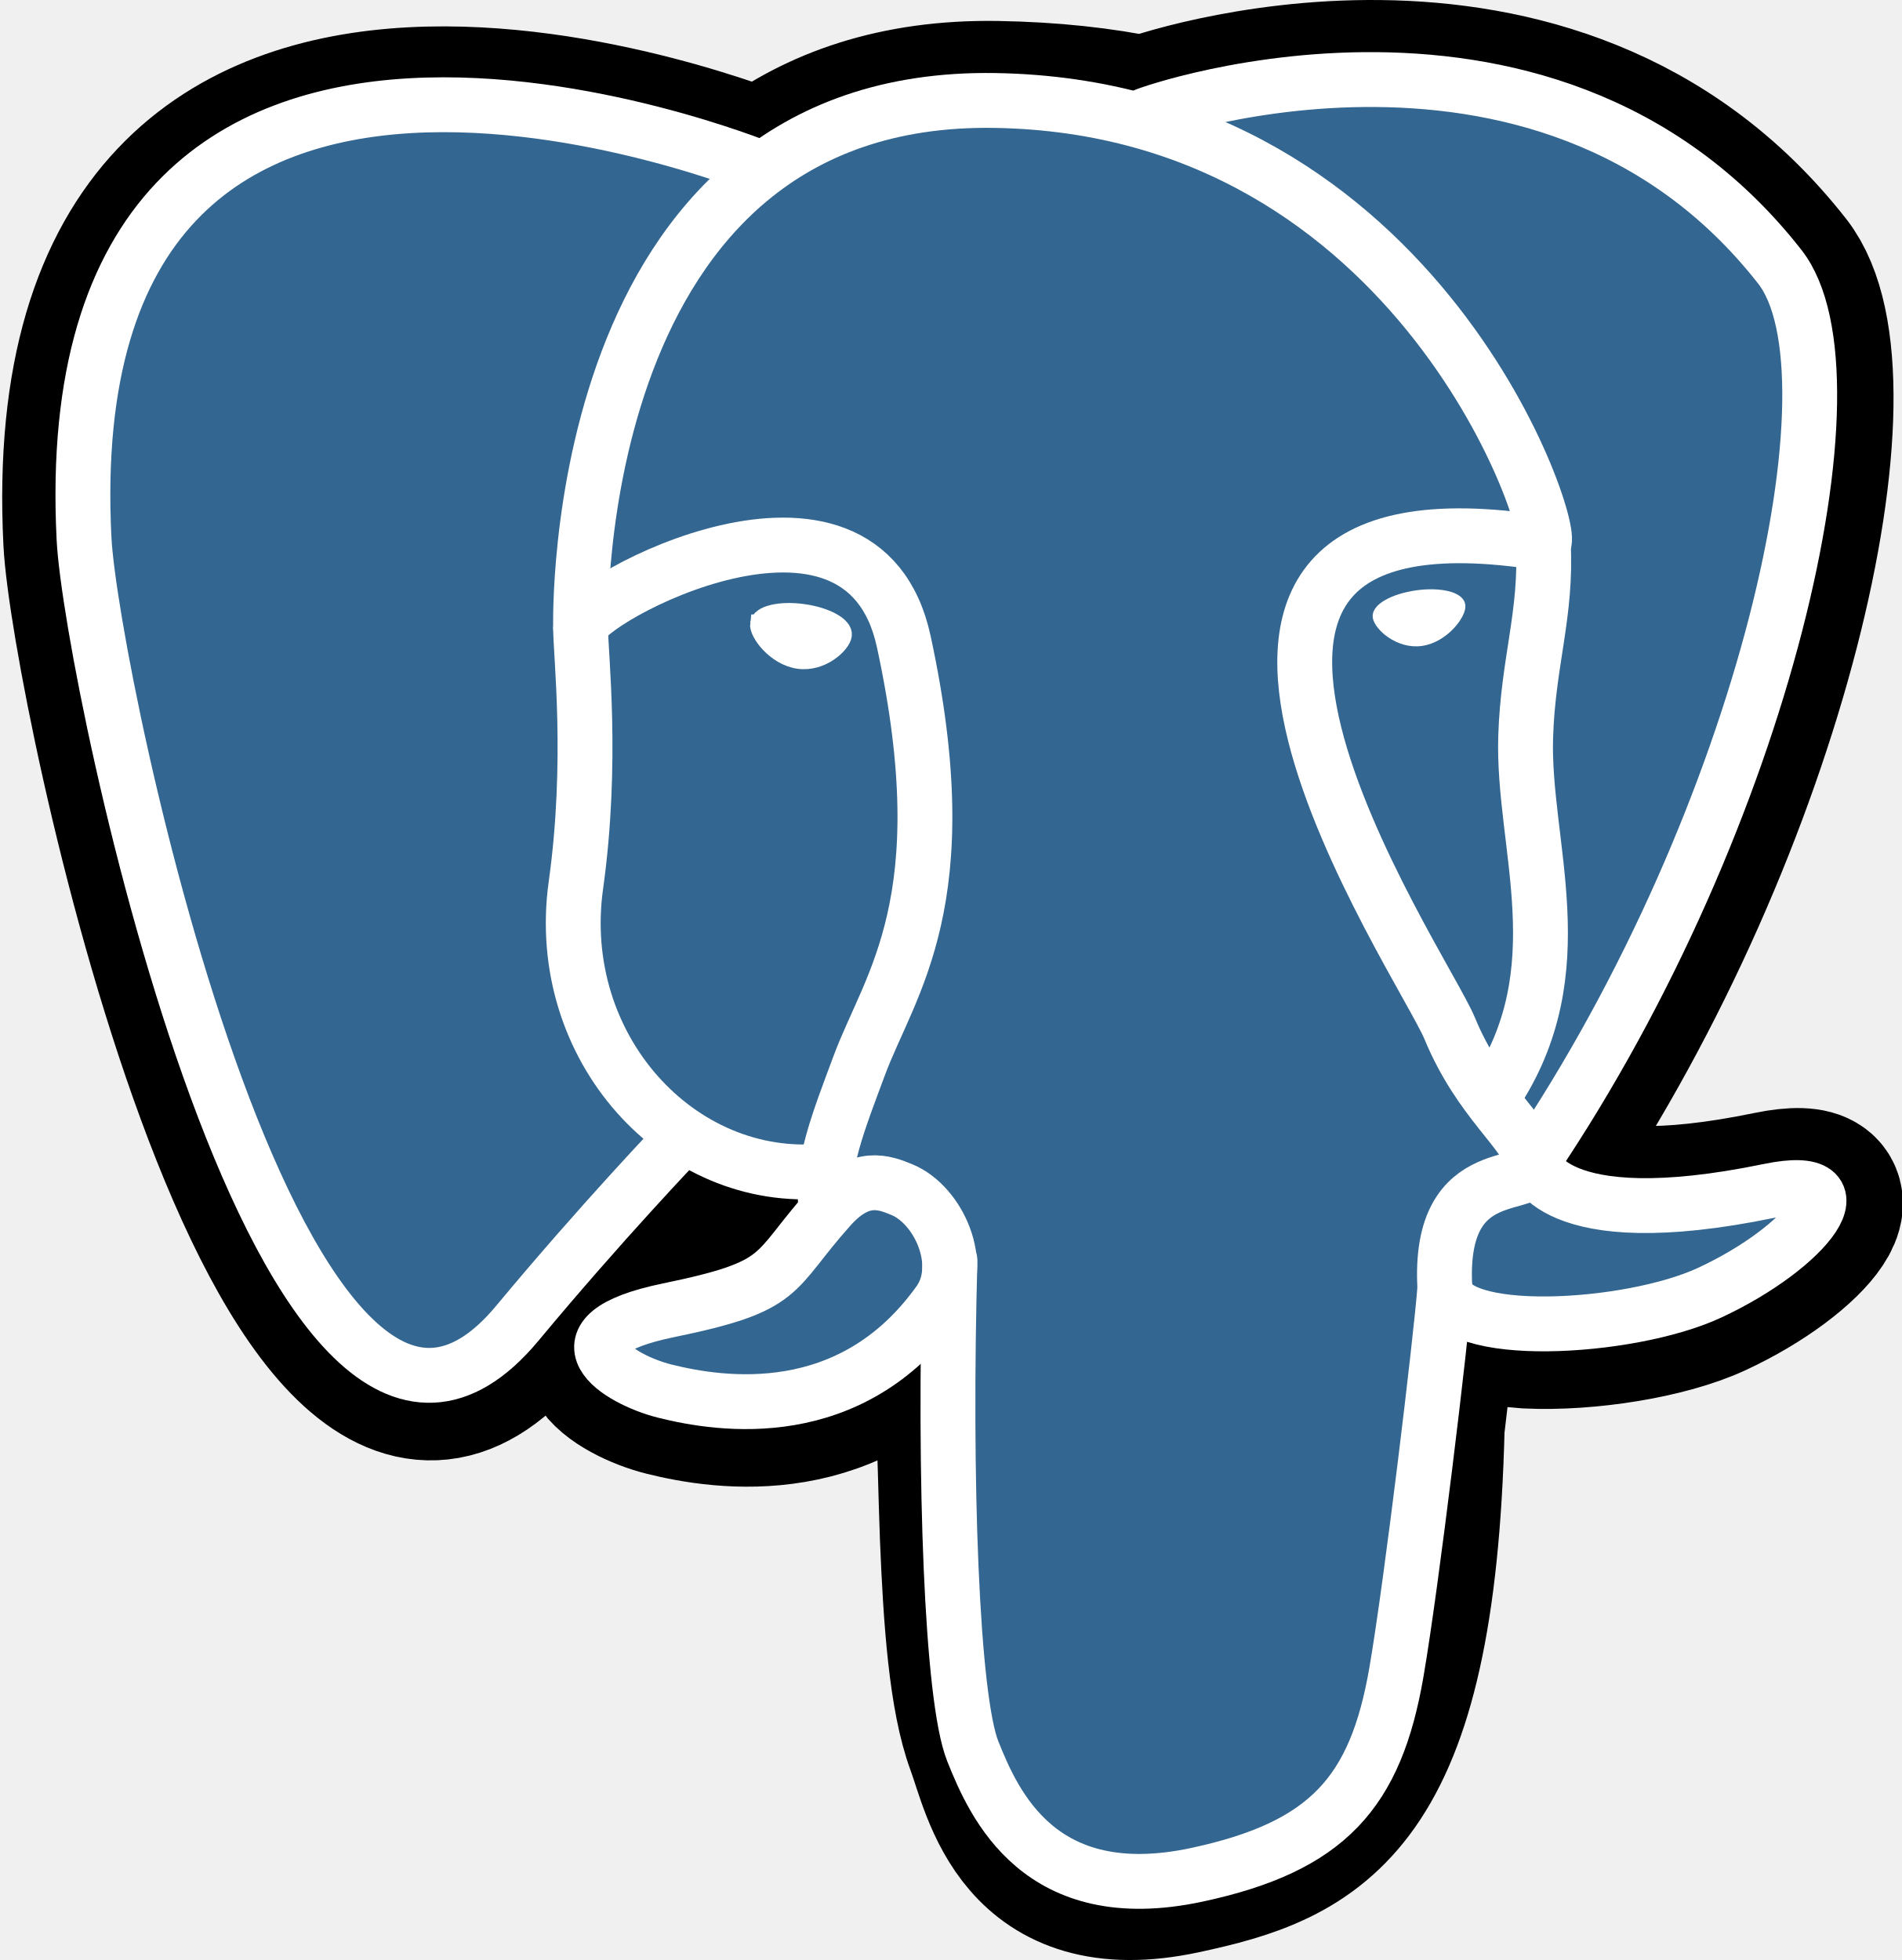
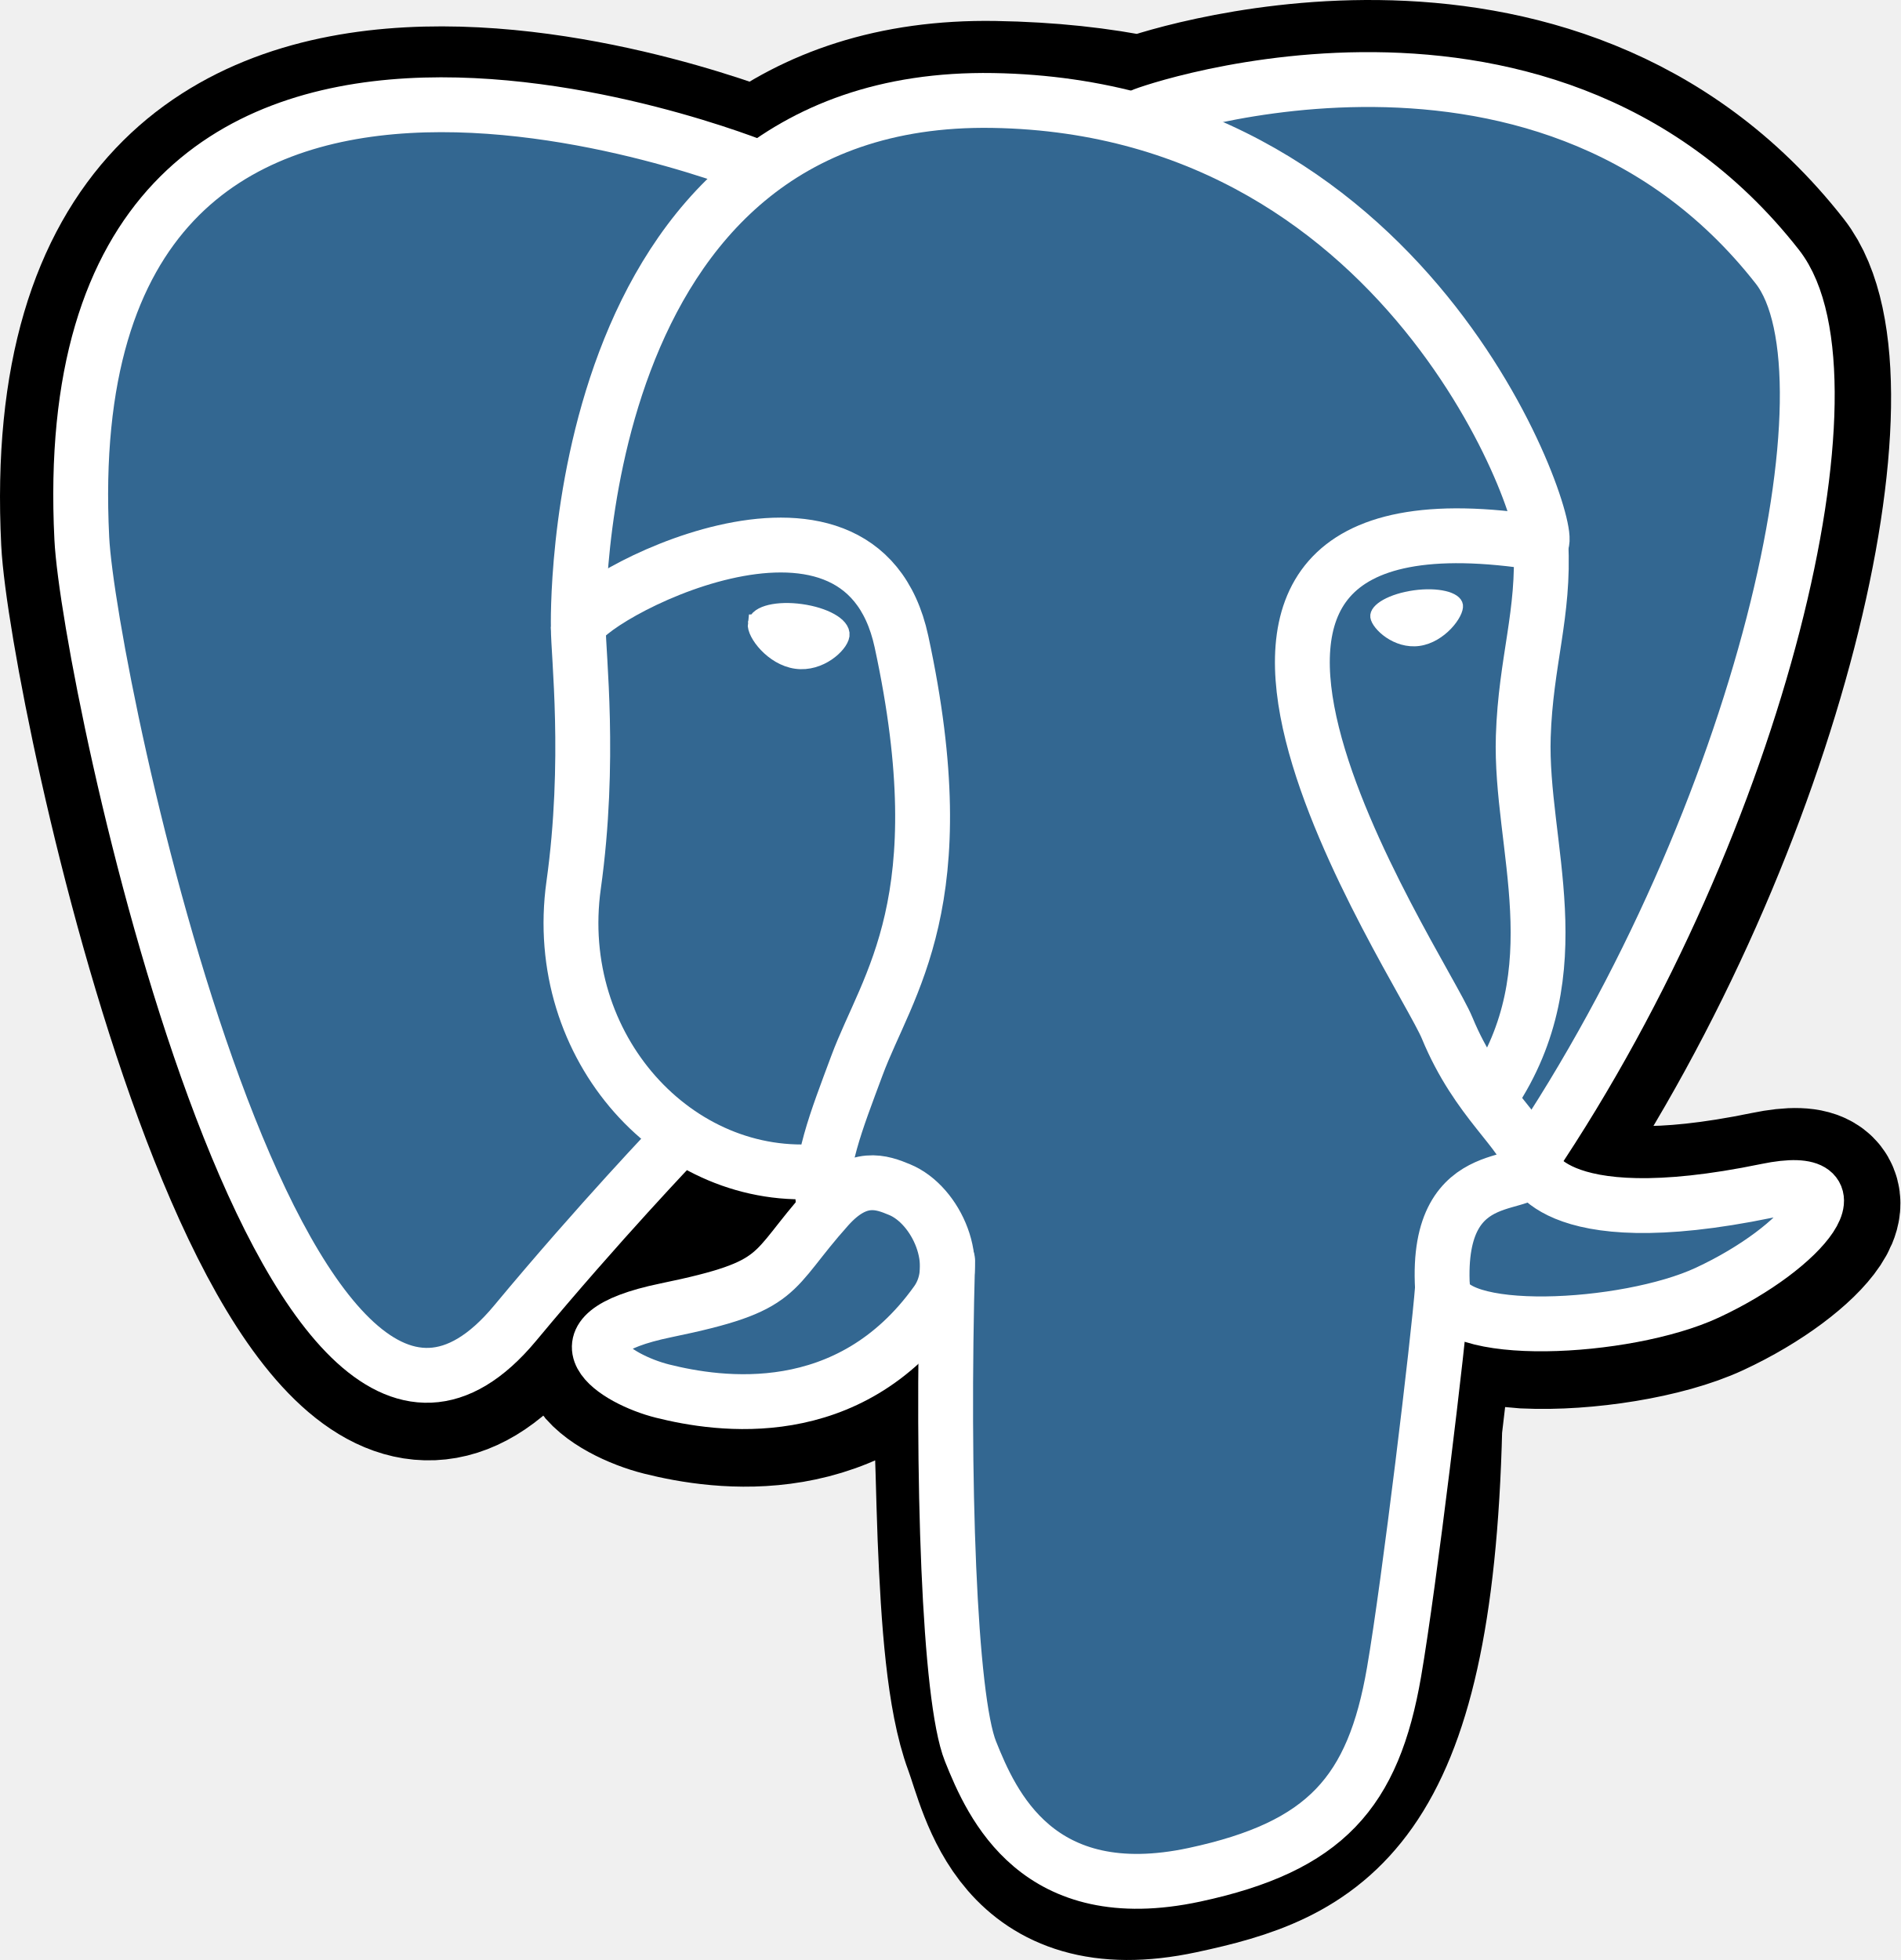
- <svg xmlns="http://www.w3.org/2000/svg" xml:space="preserve" width="576.095" height="593.844" viewBox="0 0 432.071 445.383">
+ <svg xmlns="http://www.w3.org/2000/svg" xml:space="preserve" viewBox="0.5 0 431.89 445.39">
  <g style="fill-rule:nonzero;clip-rule:nonzero;fill:none;stroke:#fff;stroke-width:12.465;stroke-linecap:round;stroke-linejoin:round;stroke-miterlimit:4">
    <path d="M323.205 324.227c2.833-23.601 1.984-27.062 19.563-23.239l4.463.392c13.517.615 31.199-2.174 41.587-7 22.362-10.376 35.622-27.7 13.572-23.148-50.297 10.376-53.755-6.655-53.755-6.655 53.111-78.803 75.313-178.836 56.149-203.322-52.27-66.789-142.748-35.206-144.262-34.386l-.482.089c-9.938-2.062-21.06-3.294-33.554-3.496-22.761-.374-40.032 5.967-53.133 15.904 0 0-161.408-66.498-153.899 83.628 1.597 31.936 45.777 241.655 98.47 178.31 19.259-23.163 37.871-42.748 37.871-42.748 9.242 6.14 20.307 9.272 31.912 8.147l.897-.765c-.281 2.876-.157 5.689.359 9.019-13.572 15.167-9.584 17.83-36.723 23.416-27.457 5.659-11.326 15.734-.797 18.367 12.768 3.193 42.305 7.716 62.268-20.224l-.795 3.188c5.325 4.26 4.965 30.619 5.72 49.452.756 18.834 2.017 36.409 5.856 46.771 3.839 10.36 8.369 37.05 44.036 29.406 29.809-6.388 52.6-15.582 54.677-101.107" style="fill:#000;stroke:#000;stroke-width:37.395;stroke-linecap:butt;stroke-linejoin:miter" />
    <path stroke="none" d="M402.395 271.23c-50.302 10.376-53.76-6.655-53.76-6.655 53.111-78.808 75.313-178.843 56.153-203.326-52.27-66.785-142.752-35.2-144.262-34.38l-.486.087c-9.938-2.063-21.06-3.292-33.56-3.496-22.761-.373-40.026 5.967-53.127 15.902 0 0-161.411-66.495-153.904 83.63 1.597 31.938 45.776 241.657 98.471 178.312 19.26-23.163 37.869-42.748 37.869-42.748 9.243 6.14 20.308 9.272 31.908 8.147l.901-.765c-.28 2.876-.152 5.689.361 9.019-13.575 15.167-9.586 17.83-36.723 23.416-27.459 5.659-11.328 15.734-.796 18.367 12.768 3.193 42.307 7.716 62.266-20.224l-.796 3.188c5.319 4.26 9.054 27.711 8.428 48.969-.626 21.259-1.044 35.854 3.147 47.254 4.191 11.4 8.368 37.05 44.042 29.406 29.809-6.388 45.256-22.942 47.405-50.555 1.525-19.631 4.976-16.729 5.194-34.28l2.768-8.309c3.192-26.611.507-35.196 18.872-31.203l4.463.392c13.517.615 31.208-2.174 41.591-7 22.358-10.376 35.618-27.7 13.573-23.148z" style="fill:#336791;stroke:none" />
    <path d="M215.866 286.484c-1.385 49.516.348 99.377 5.193 111.495 4.848 12.118 15.223 35.688 50.9 28.045 29.806-6.39 40.651-18.756 45.357-46.051 3.466-20.082 10.148-75.854 11.005-87.281M173.104 38.256S11.583-27.76 19.092 122.365c1.597 31.938 45.779 241.664 98.473 178.316 19.256-23.166 36.671-41.335 36.671-41.335M260.349 26.207c-5.591 1.753 89.848-34.889 144.087 34.417 19.159 24.484-3.043 124.519-56.153 203.329" />
    <path d="M348.282 263.953s3.461 17.036 53.764 6.653c22.04-4.552 8.776 12.774-13.577 23.155-18.345 8.514-59.474 10.696-60.146-1.069-1.729-30.355 21.647-21.133 19.96-28.739-1.525-6.85-11.979-13.573-18.894-30.338-6.037-14.633-82.796-126.849 21.287-110.183 3.813-.789-27.146-99.002-124.553-100.599-97.385-1.597-94.19 119.762-94.19 119.762" style="stroke-linejoin:bevel" />
    <path d="M188.604 274.334c-13.577 15.166-9.584 17.829-36.723 23.417-27.459 5.66-11.326 15.733-.797 18.365 12.768 3.195 42.307 7.718 62.266-20.229 6.078-8.509-.036-22.086-8.385-25.547-4.034-1.671-9.428-3.765-16.361 3.994z" />
    <path d="M187.715 274.069c-1.368-8.917 2.93-19.528 7.536-31.942 6.922-18.626 22.893-37.255 10.117-96.339-9.523-44.029-73.396-9.163-73.436-3.193-.039 5.968 2.889 30.26-1.067 58.548-5.162 36.913 23.488 68.132 56.479 64.938" />
    <path d="M172.517 141.7c-.288 2.039 3.733 7.48 8.976 8.207 5.234.73 9.714-3.522 9.998-5.559.284-2.039-3.732-4.285-8.977-5.015-5.237-.731-9.719.333-9.996 2.367z" style="fill:#fff;stroke-width:4.155;stroke-linecap:butt;stroke-linejoin:miter" />
    <path d="M331.941 137.543c.284 2.039-3.732 7.48-8.976 8.207-5.238.73-9.718-3.522-10.005-5.559-.277-2.039 3.74-4.285 8.979-5.015 5.239-.73 9.718.333 10.002 2.368z" style="fill:#fff;stroke-width:2.078;stroke-linecap:butt;stroke-linejoin:miter" />
    <path d="M350.676 123.432c.863 15.994-3.445 26.888-3.988 43.914-.804 24.748 11.799 53.074-7.191 81.435" />
  </g>
</svg>
